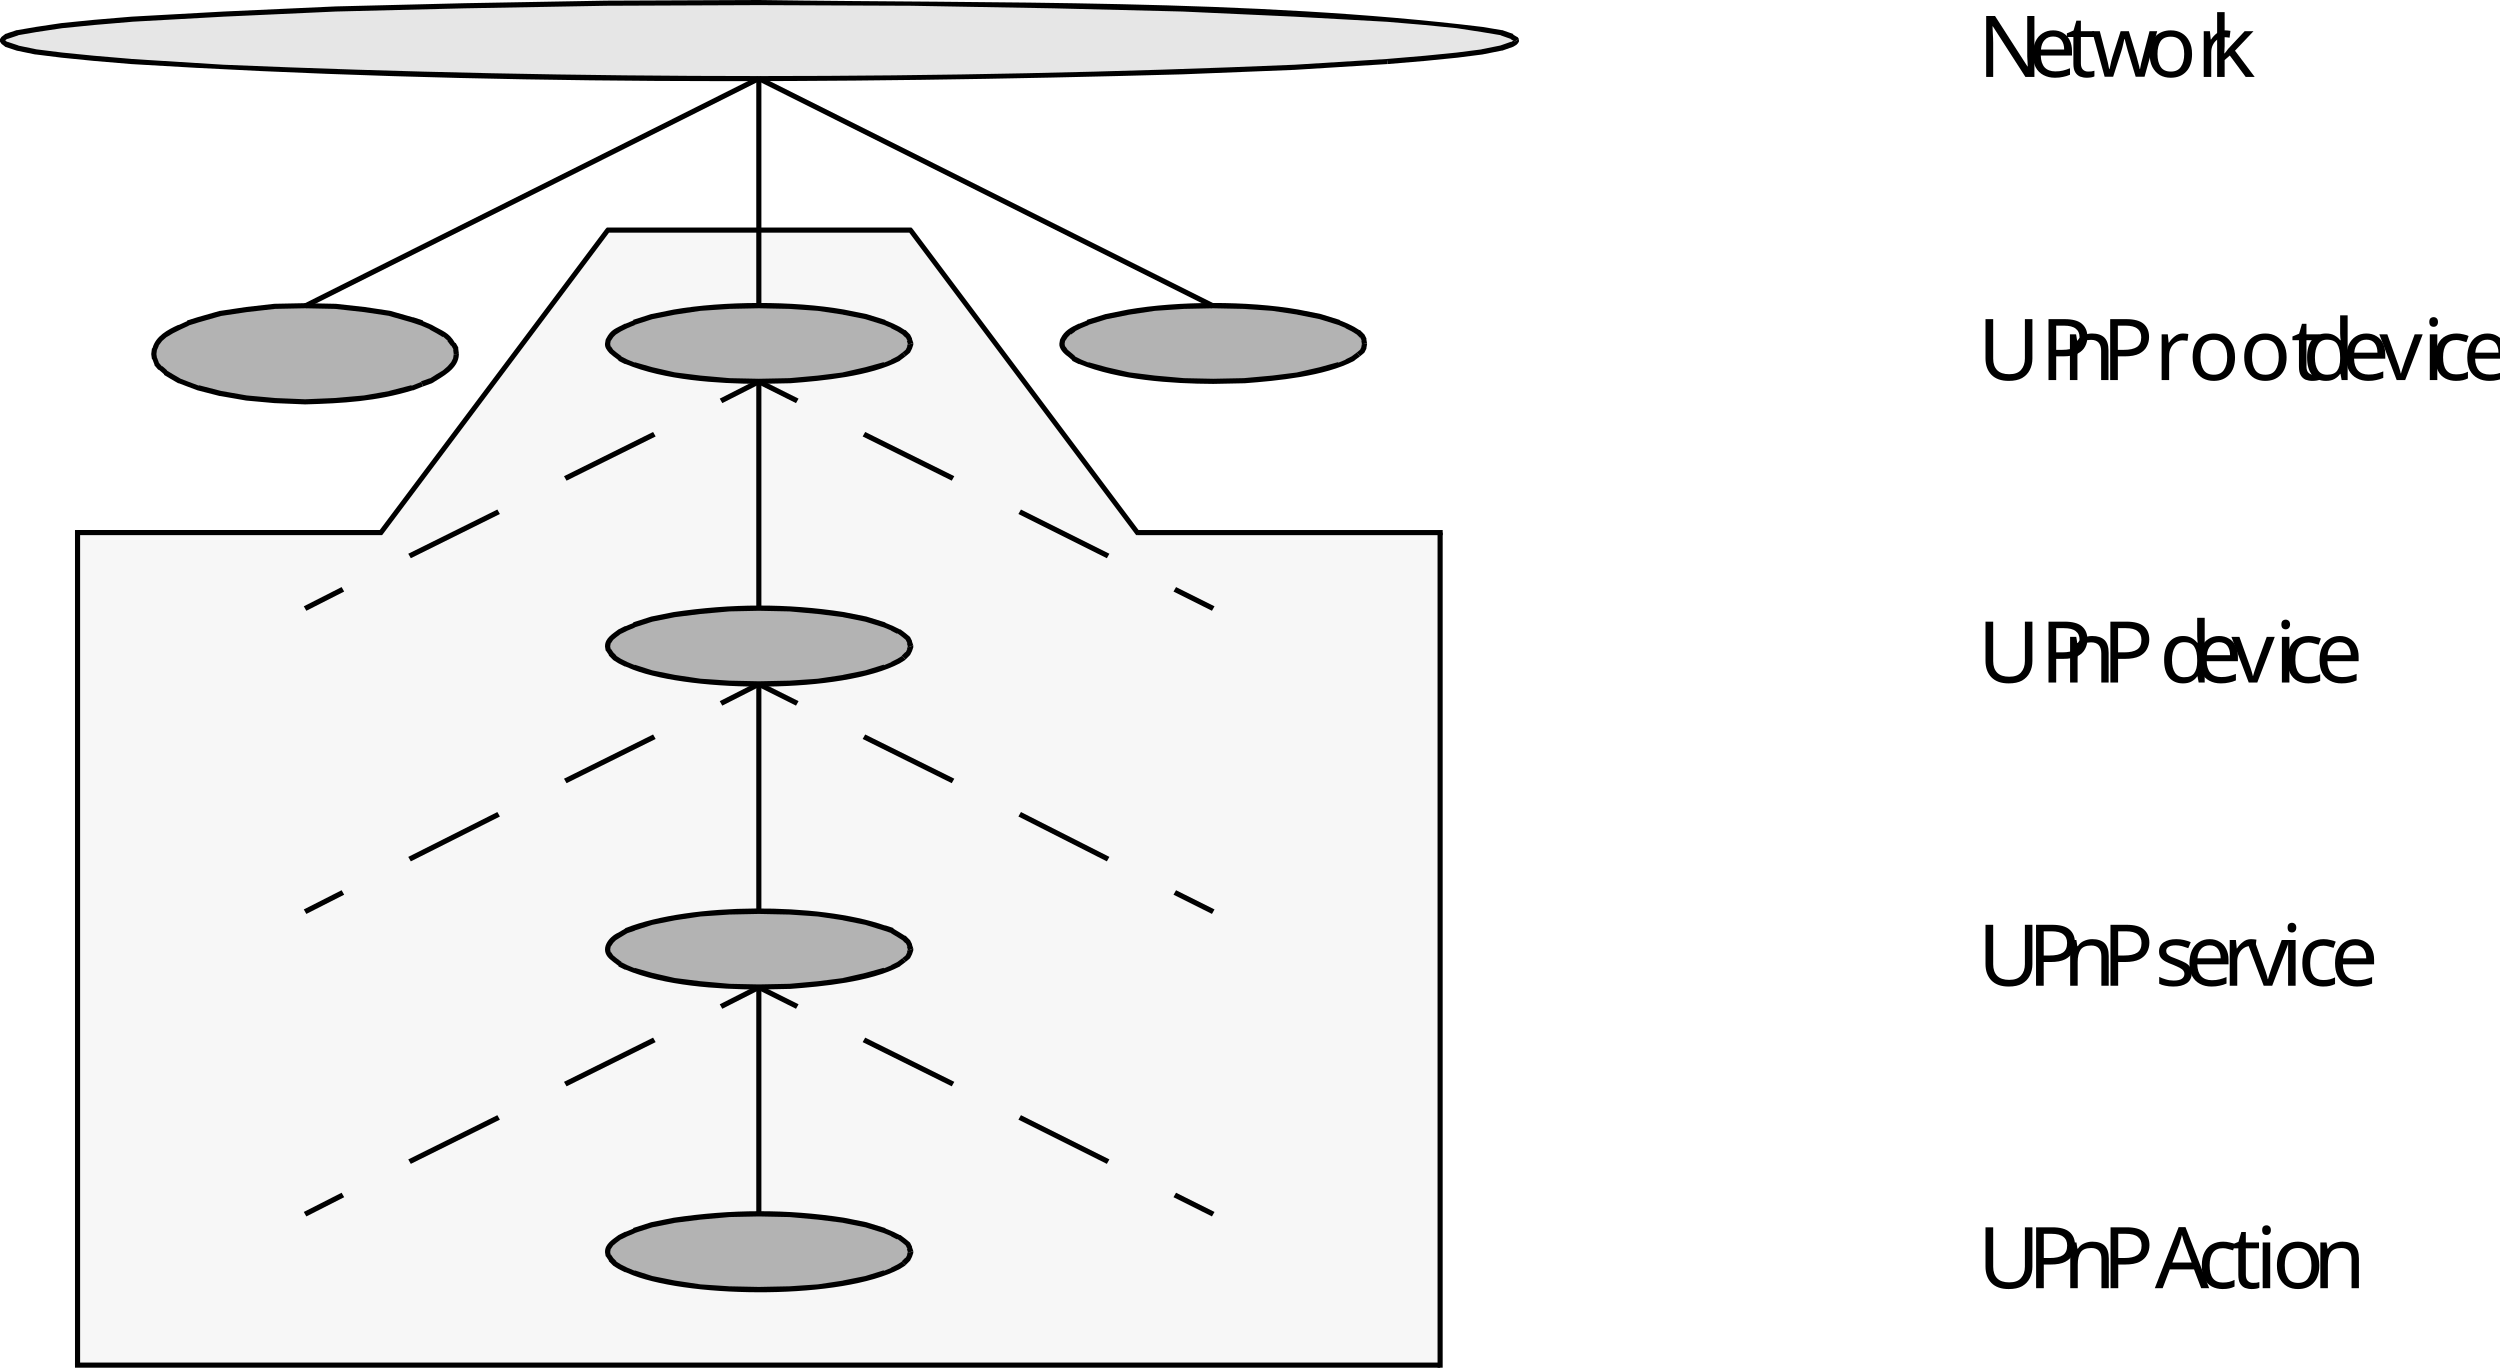
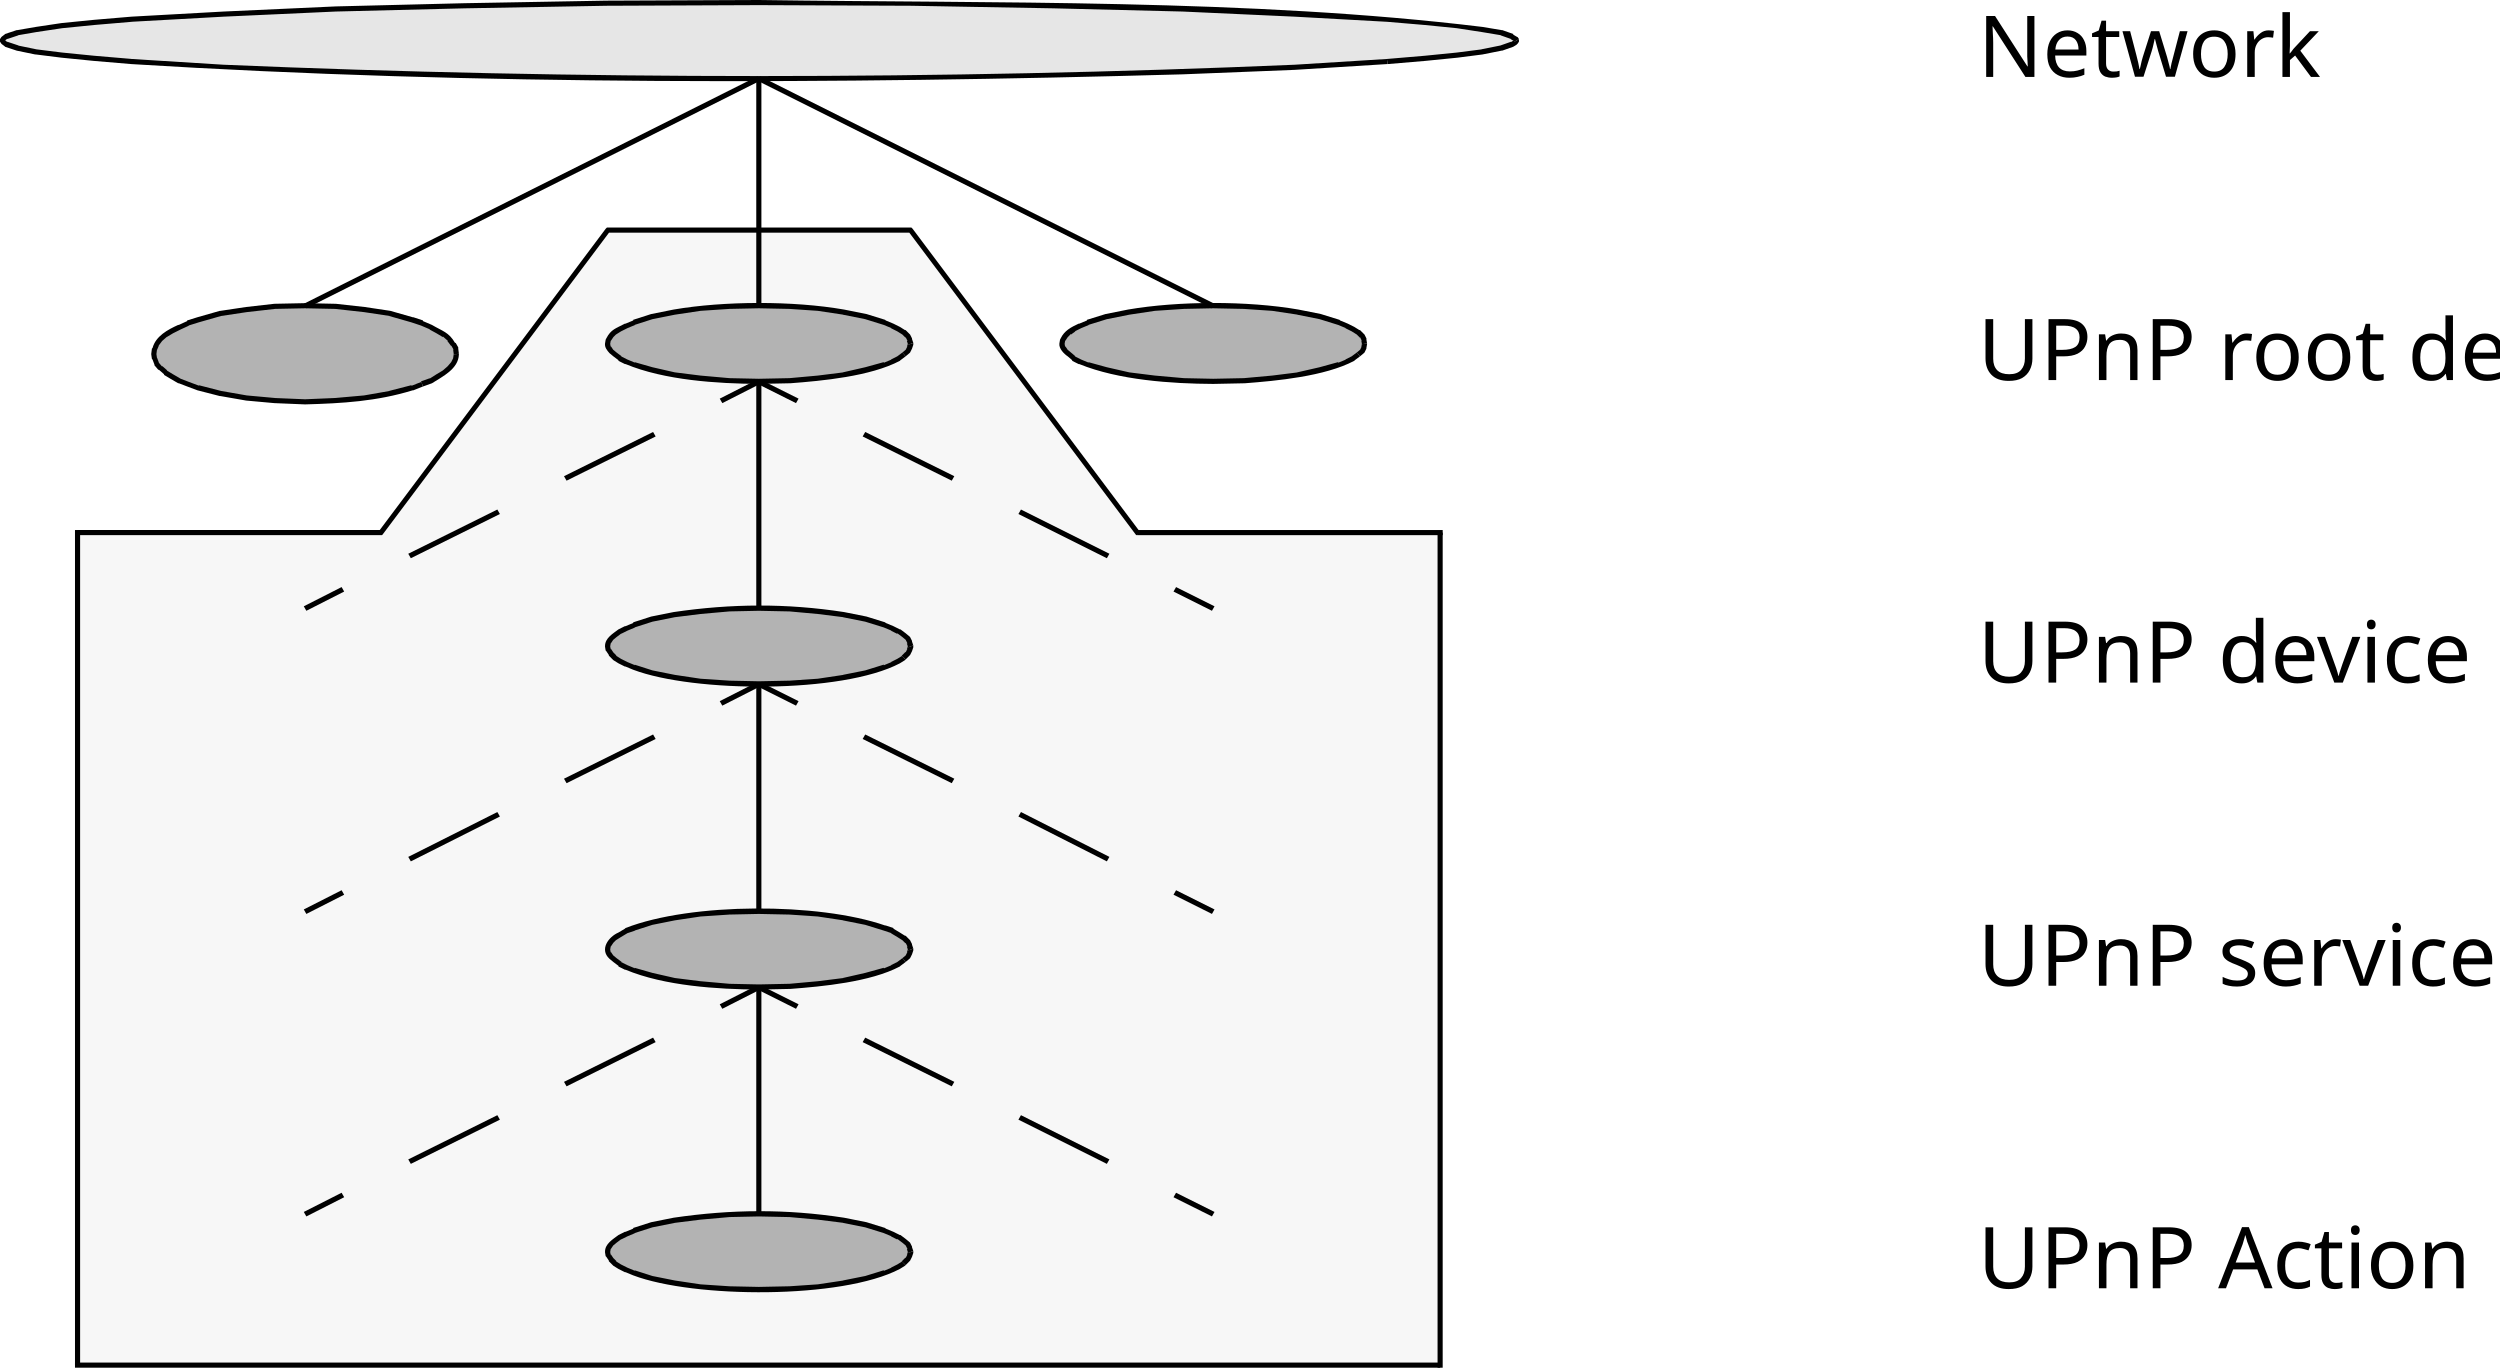
- <svg xmlns="http://www.w3.org/2000/svg" version="1.1" id="Layer_1" x="0px" y="0px" width="234.044px" height="128.04px" viewBox="0 0 234.044 128.04" style="enable-background:new 0 0 234.044 128.04;" xml:space="preserve">
-   <polyline style="fill-rule:evenodd;clip-rule:evenodd;fill:#F7F7F7;" points="7.26,49.86 35.64,49.86 56.88,21.54 85.26,21.54    106.5,49.86 134.82,49.86 134.82,127.8 7.26,127.8  " />
-   <polyline points="7.26,49.62 35.64,49.62 35.82,50.04 35.46,49.74 56.7,21.42 56.82,21.3 85.32,21.3 85.44,21.42 106.68,49.74    106.5,50.1 106.379,50.1 106.32,50.04 85.08,21.72 85.44,21.42 85.26,21.78 56.88,21.78 56.88,21.3 57.06,21.72 35.82,50.04    35.76,50.1 7.26,50.1  " />
+ <svg xmlns="http://www.w3.org/2000/svg" version="1.1" id="Layer_1" x="0px" y="0px" width="234.043px" height="128.04px" viewBox="0 0 234.043 128.04" enable-background="new 0 0 234.043 128.04" xml:space="preserve">
+   <polyline fill="#F7F7F7" points="7.26,49.86 35.64,49.86 56.88,21.54 85.26,21.54 106.5,49.86 134.82,49.86 134.82,127.799   7.26,127.799 " />
+   <polyline points="7.26,49.62 35.64,49.62 35.82,50.04 35.46,49.74 56.7,21.42 56.82,21.3 85.32,21.3 85.44,21.42 106.68,49.74   106.5,50.1 106.379,50.1 106.32,50.04 85.08,21.72 85.44,21.42 85.26,21.78 56.88,21.78 56.88,21.3 57.06,21.72 35.82,50.04   35.76,50.1 7.26,50.1 " />
  <rect x="106.5" y="49.62" width="28.561" height="0.48" />
-   <rect x="134.58" y="49.86" width="0.48" height="78.18" />
-   <rect x="7.02" y="127.56" width="127.8" height="0.48" />
-   <rect x="7.02" y="49.62" width="0.48" height="78.18" />
-   <polyline style="fill-rule:evenodd;clip-rule:evenodd;fill:#E6E6E6;" points="141.959,3.78 141.84,3.6 141.54,3.42 140.52,3.06    138.72,2.76 136.379,2.4 133.379,2.1 129.84,1.8 121.2,1.32 110.7,0.84 98.64,0.54 85.32,0.3 71.04,0.24 56.76,0.3 43.5,0.54    31.44,0.84 20.94,1.32 12.3,1.8 8.76,2.1 5.76,2.4 3.36,2.76 1.62,3.06 0.54,3.42 0.3,3.6 0.18,3.78 0.3,3.96 0.54,4.14    1.62,4.5 3.36,4.86 5.76,5.16 8.76,5.46 12.3,5.76 20.94,6.3 31.44,6.72 43.5,7.08 56.76,7.26 71.04,7.32 85.32,7.26 98.64,7.08    110.7,6.72 121.2,6.3 129.84,5.76 133.379,5.46 136.379,5.16 138.72,4.86 140.52,4.5 141.54,4.14 141.84,3.96 141.959,3.78     " />
-   <path d="M141.78,3.9l-0.12-0.18l0.061,0.12l-0.301-0.18h0.061l-1.021-0.36h0.061l-1.8-0.3l-2.341-0.36l-3-0.3l-3.539-0.3   L121.2,1.56l-10.5-0.48l-12.06-0.3L85.32,0.54L71.04,0.48L56.76,0.54L43.5,0.78l-12.06,0.3l-10.5,0.48L12.3,2.04h0.06l-3.54,0.3   l-3,0.3L3.42,3L1.68,3.3h0.06L0.66,3.66L0.72,3.6L0.48,3.78l0.06-0.06L0.42,3.9V3.66l0.12,0.18L0.48,3.78l0.24,0.18L0.66,3.9   l1.08,0.36H1.68l1.74,0.36l2.4,0.3l3,0.3l3.54,0.3H12.3l8.64,0.54c33.177,1.415,67.083,1.414,100.26,0l8.641-0.54L129.9,6h-0.06   L121.2,6.54l-10.5,0.42C78.224,7.865,44.73,8.018,12.3,6L8.76,5.7l-3-0.3l-2.4-0.3H3.3L1.56,4.74L0.48,4.38L0.42,4.32L0.18,4.14   L0.12,4.08L0,3.9V3.66l0.12-0.18l0.06-0.06l0.24-0.18l0.06-0.06l1.08-0.36h0.06l1.74-0.3l2.4-0.36l3-0.3l3.54-0.3l8.64-0.48   l10.5-0.48L43.5,0.3l13.26-0.24L71.04,0c21.763,0.325,46.092-0.121,67.74,2.52l1.8,0.3h0.061l1.02,0.36v0.06l0.3,0.18l0.12,0.06   l0.12,0.18" />
-   <polyline points="129.84,5.52 133.379,5.22 136.379,4.92 138.72,4.62 138.66,4.62 140.459,4.26 141.48,3.9 141.419,3.96    141.72,3.78 141.66,3.84 141.78,3.66 141.78,3.9 142.2,3.66 142.2,3.9 142.08,4.08 141.959,4.2 141.66,4.38 140.64,4.74    140.58,4.74 138.78,5.1 136.44,5.4 133.44,5.7 129.9,6  " />
-   <text transform="matrix(1 0 0 1 185.1597 7.2002)">
-     <tspan x="0" y="0" style="font-family:'ProductusBook'; font-size:7.98;">N</tspan>
-     <tspan x="4.724" y="0" style="font-family:'ProductusBook'; font-size:7.98;">e</tspan>
-     <tspan x="8.211" y="0" style="font-family:'ProductusBook'; font-size:7.98;">t</tspan>
-     <tspan x="10.605" y="0" style="font-family:'ProductusBook'; font-size:7.98;">w</tspan>
-     <tspan x="15.648" y="0" style="font-family:'ProductusBook'; font-size:7.98;">or</tspan>
-     <tspan x="21.729" y="0" style="font-family:'ProductusBook'; font-size:7.98;">k</tspan>
-   </text>
-   <path style="fill-rule:evenodd;clip-rule:evenodd;fill:#B3B3B3;" d="M85.26,32.16l-0.12-0.36l-0.18-0.36   c-3.293-3.746-25.412-3.91-28.02,0.36l-0.06,0.36l0.06,0.36c2.873,4.281,24.549,4.061,28.02,0.36l0.18-0.36L85.26,32.16" />
-   <path d="M85.02,32.28l-0.12-0.36h0.06l-0.18-0.36v0.06l-0.36-0.36l0.06,0.06L84,31.02l-0.6-0.3h0.06l-0.72-0.3L81,29.88   l-2.1-0.42h0.06l-2.4-0.36l-2.64-0.18l-2.88-0.06l-2.82,0.06h0.06l-2.7,0.18l-2.4,0.36l-2.1,0.42l-1.68,0.54h0.06l-0.72,0.3   l-0.6,0.3l-0.48,0.3l0.06-0.06l-0.36,0.36l0.06-0.06l-0.24,0.36v-0.06l-0.06,0.36v-0.06l0.06,0.36V32.4l0.24,0.36l-0.06-0.06   l0.36,0.3l0.48,0.36h-0.06l0.6,0.3l0.72,0.3L59.4,33.9l1.68,0.48l2.1,0.48l2.4,0.3l2.7,0.24h-0.06l2.82,0.06l2.88-0.06l2.64-0.24   l2.4-0.3H78.9l2.1-0.48l1.74-0.48v0.06l0.72-0.3H83.4l0.6-0.3L84.48,33l0.3,0.36l-0.48,0.36l-0.06,0.06   c-2.759,1.454-7.248,1.871-10.26,2.1h-0.06l-2.88,0.06c-3.874-0.026-8.828-0.336-12.48-1.86H58.5l-0.6-0.3v-0.06l-0.48-0.36   l-0.36-0.3c-0.224-0.251-0.461-0.54-0.42-0.9l0.06-0.36l0.06-0.12c0.441-0.855,0.885-0.926,1.74-1.38h0.06l0.72-0.3v-0.06   l1.68-0.54l2.1-0.42c4.71-0.809,11.179-0.835,15.96,0l2.1,0.42l1.74,0.54L82.92,30l0.72,0.3l0.6,0.3l0.48,0.3h0.06l0.42,0.42   l0.18,0.36v0.06l0.12,0.36" />
-   <polyline points="84.48,33 84.84,32.7 84.78,32.76 84.96,32.4 84.9,32.46 85.02,32.1 85.02,32.28 85.5,32.1 85.5,32.28    85.38,32.64 85.2,33 85.14,33.06 84.78,33.36  " />
-   <path style="fill-rule:evenodd;clip-rule:evenodd;fill:#B3B3B3;" d="M85.26,60.48l-0.12-0.36l-0.18-0.36   c-3.327-3.724-25.368-3.894-28.02,0.36l-0.06,0.36l0.06,0.36c2.608,4.27,24.727,4.106,28.02,0.36l0.18-0.36L85.26,60.48" />
-   <path d="M85.02,60.6l-0.12-0.36h0.06l-0.18-0.36l0.06,0.06l-0.36-0.3L84,59.28v0.06l-0.6-0.3h0.06l-0.72-0.3L81,58.2l-2.1-0.42   h0.06l-2.4-0.3l-2.64-0.24l-2.88-0.06l-2.82,0.06h0.06l-2.7,0.24l-2.4,0.3l-2.1,0.42l-1.68,0.54h0.06l-0.72,0.3l-0.6,0.3   l0.06-0.06l-0.48,0.36l-0.36,0.3l0.06-0.06l-0.24,0.36v-0.06l-0.06,0.36v-0.06l0.06,0.36v-0.12l0.24,0.36l-0.06-0.06l0.36,0.36   h-0.06l0.48,0.3l0.6,0.3l0.72,0.3l-0.06-0.06l1.68,0.54l2.1,0.42l2.4,0.36l2.7,0.18h-0.06l2.82,0.06l2.88-0.06l2.64-0.18   l2.4-0.36H78.9l2.1-0.42l1.74-0.54v0.06l0.72-0.3H83.4l0.6-0.3l0.48-0.3h-0.06l0.36,0.36l-0.06,0.06l-0.48,0.3   c-5.43,2.851-19.268,2.751-24.96,0.6l-0.72-0.3H58.5l-0.6-0.3l-0.48-0.3L57,61.38v-0.06l-0.24-0.36L56.7,60.9l-0.06-0.36v-0.06   c0.004-0.754,0.743-1.161,1.26-1.56l0.6-0.3h0.06l0.72-0.3v-0.06l1.68-0.54l2.1-0.42c5.433-0.796,10.547-0.832,15.96,0l2.1,0.42   l1.74,0.54l0.06,0.06l0.72,0.3l0.6,0.3h0.06l0.48,0.36l0.36,0.3l0.06,0.06L85.38,60v0.06l0.12,0.36" />
-   <polyline points="84.42,61.38 84.78,61.02 84.78,61.08 84.96,60.72 84.9,60.78 85.02,60.42 85.02,60.6 85.5,60.42 85.5,60.6    85.38,60.96 85.2,61.32 84.78,61.74  " />
-   <path style="fill-rule:evenodd;clip-rule:evenodd;fill:#B3B3B3;" d="M85.26,88.86l-0.12-0.36l-0.18-0.36   c-3.133-3.739-25.553-3.907-28.02,0.36l-0.06,0.36l0.06,0.36c2.873,4.281,24.549,4.061,28.02,0.36l0.18-0.36L85.26,88.86" />
-   <path d="M85.02,88.98l-0.12-0.36h0.06l-0.18-0.36v0.06l-0.36-0.36l0.06,0.06L84,87.72l-0.6-0.36h0.06l-0.72-0.24L81,86.58   l-2.1-0.42h0.06l-2.4-0.36l-2.64-0.18l-2.88-0.06l-2.82,0.06h0.06l-2.7,0.18l-2.4,0.36l-2.1,0.42l-1.68,0.54h0.06l-0.72,0.24   l-0.6,0.36l-0.48,0.3l0.06-0.06l-0.36,0.36l0.06-0.06l-0.24,0.36v-0.06l-0.06,0.36v-0.06l0.06,0.36V89.1l0.24,0.36l-0.06-0.06   l0.36,0.3l0.48,0.36h-0.06l0.6,0.3l0.72,0.3L59.4,90.6l1.68,0.48l2.1,0.48l2.4,0.3l2.7,0.24h-0.06l2.82,0.06l2.88-0.06l2.64-0.24   l2.4-0.3H78.9l2.1-0.48l1.74-0.48v0.06l0.72-0.3H83.4l0.6-0.3l0.48-0.36l0.3,0.36l-0.48,0.36l-0.06,0.06   c-2.759,1.454-7.248,1.872-10.26,2.1h-0.06l-2.88,0.06c-3.874-0.026-8.828-0.336-12.48-1.86H58.5l-0.6-0.3v-0.06l-0.48-0.36   l-0.36-0.3c-0.966-0.887-0.088-2.06,0.84-2.46l0.6-0.36l0.06-0.06c6.143-2.403,18.103-2.395,24.3-0.24h0.06l0.72,0.24v0.06   l0.6,0.36l0.48,0.3h0.06l0.42,0.42l0.18,0.36v0.06l0.12,0.36" />
-   <polyline points="84.48,89.7 84.84,89.4 84.78,89.46 84.96,89.1 84.9,89.16 85.02,88.8 85.02,88.98 85.5,88.8 85.5,88.98    85.38,89.34 85.2,89.7 85.14,89.76 84.78,90.06  " />
-   <text transform="matrix(1 0 0 1 185.1597 35.5801)">
-     <tspan x="0" y="0" style="font-family:'ProductusBook'; font-size:7.98;">UP</tspan>
-     <tspan x="7.948" y="0" style="font-family:'ProductusBook'; font-size:7.98;">n</tspan>
-     <tspan x="11.61" y="0" style="font-family:'ProductusBook'; font-size:7.98;">P</tspan>
-     <tspan x="14.914" y="0" style="font-family:'ProductusBook'; font-size:7.98;"> </tspan>
-     <tspan x="16.534" y="0" style="font-family:'ProductusBook'; font-size:7.98;">root</tspan>
-     <tspan x="28.775" y="0" style="font-family:'ProductusBook'; font-size:7.98;"> </tspan>
-     <tspan x="30.388" y="0" style="font-family:'ProductusBook'; font-size:7.98;">d</tspan>
-     <tspan x="34.05" y="0" style="font-family:'ProductusBook'; font-size:7.98;">e</tspan>
-     <tspan x="37.585" y="0" style="font-family:'ProductusBook'; font-size:7.98;">vi</tspan>
-     <tspan x="42.381" y="0" style="font-family:'ProductusBook'; font-size:7.98;">c</tspan>
-     <tspan x="45.382" y="0" style="font-family:'ProductusBook'; font-size:7.98;">e</tspan>
-   </text>
-   <text transform="matrix(1 0 0 1 185.1597 63.9004)">
-     <tspan x="0" y="0" style="font-family:'ProductusBook'; font-size:7.98;">UP</tspan>
-     <tspan x="7.964" y="0" style="font-family:'ProductusBook'; font-size:7.98;">n</tspan>
-     <tspan x="11.627" y="0" style="font-family:'ProductusBook'; font-size:7.98;">P</tspan>
-     <tspan x="14.931" y="0" style="font-family:'ProductusBook'; font-size:7.98;"> d</tspan>
-     <tspan x="20.253" y="0" style="font-family:'ProductusBook'; font-size:7.98;">e</tspan>
-     <tspan x="23.74" y="0" style="font-family:'ProductusBook'; font-size:7.98;">vi</tspan>
-     <tspan x="28.552" y="0" style="font-family:'ProductusBook'; font-size:7.98;">c</tspan>
-     <tspan x="31.553" y="0" style="font-family:'ProductusBook'; font-size:7.98;">e</tspan>
-   </text>
-   <text transform="matrix(1 0 0 1 185.1597 92.2803)">
-     <tspan x="0" y="0" style="font-family:'ProductusBook'; font-size:7.98;">U</tspan>
-     <tspan x="4.668" y="0" style="font-family:'ProductusBook'; font-size:7.98;">P</tspan>
-     <tspan x="7.972" y="0" style="font-family:'ProductusBook'; font-size:7.98;">n</tspan>
-     <tspan x="11.635" y="0" style="font-family:'ProductusBook'; font-size:7.98;">P</tspan>
-     <tspan x="14.938" y="0" style="font-family:'ProductusBook'; font-size:7.98;"> </tspan>
-     <tspan x="16.558" y="0" style="font-family:'ProductusBook'; font-size:7.98;">s</tspan>
-     <tspan x="19.375" y="0" style="font-family:'ProductusBook'; font-size:7.98;">e</tspan>
-     <tspan x="22.91" y="0" style="font-family:'ProductusBook'; font-size:7.98;">r</tspan>
-     <tspan x="25.137" y="0" style="font-family:'ProductusBook'; font-size:7.98;">v</tspan>
-     <tspan x="28.376" y="0" style="font-family:'ProductusBook'; font-size:7.98;">i</tspan>
-     <tspan x="29.94" y="0" style="font-family:'ProductusBook'; font-size:7.98;">c</tspan>
-     <tspan x="33.005" y="0" style="font-family:'ProductusBook'; font-size:7.98;">e</tspan>
-   </text>
-   <text transform="matrix(1 0 0 1 185.1597 120.6006)">
-     <tspan x="0" y="0" style="font-family:'ProductusBook'; font-size:7.98;">U</tspan>
-     <tspan x="4.676" y="0" style="font-family:'ProductusBook'; font-size:7.98;">P</tspan>
-     <tspan x="7.979" y="0" style="font-family:'ProductusBook'; font-size:7.98;">n</tspan>
-     <tspan x="11.643" y="0" style="font-family:'ProductusBook'; font-size:7.98;">P</tspan>
-     <tspan x="14.946" y="0" style="font-family:'ProductusBook'; font-size:7.98;"> </tspan>
-     <tspan x="16.566" y="0" style="font-family:'ProductusBook'; font-size:7.98;">A</tspan>
-     <tspan x="20.532" y="0" style="font-family:'ProductusBook'; font-size:7.98;">c</tspan>
-     <tspan x="23.652" y="0" style="font-family:'ProductusBook'; font-size:7.98;">t</tspan>
-     <tspan x="25.998" y="0" style="font-family:'ProductusBook'; font-size:7.98;">i</tspan>
-     <tspan x="27.562" y="0" style="font-family:'ProductusBook'; font-size:7.98;">o</tspan>
-     <tspan x="31.393" y="0" style="font-family:'ProductusBook'; font-size:7.98;">n</tspan>
-   </text>
-   <path style="fill-rule:evenodd;clip-rule:evenodd;fill:#B3B3B3;" d="M85.26,117.18l-0.12-0.36l-0.18-0.36   c-3.327-3.724-25.368-3.894-28.02,0.36l-0.06,0.36l0.06,0.36c2.608,4.27,24.727,4.106,28.02,0.36l0.18-0.36L85.26,117.18" />
-   <path d="M85.02,117.3l-0.12-0.36h0.06l-0.18-0.36l0.06,0.06l-0.36-0.3L84,115.98v0.06l-0.6-0.3h0.06l-0.72-0.3L81,114.9   l-2.1-0.42h0.06l-2.4-0.3l-2.64-0.24l-2.88-0.06l-2.82,0.06h0.06l-2.7,0.24l-2.4,0.3l-2.1,0.42l-1.68,0.54h0.06l-0.72,0.3   l-0.6,0.3l0.06-0.06l-0.48,0.36l-0.36,0.3l0.06-0.06l-0.24,0.36v-0.06l-0.06,0.36v-0.06l0.06,0.36v-0.12l0.24,0.36l-0.06-0.06   l0.36,0.36h-0.06l0.48,0.3l0.6,0.3l0.72,0.3l-0.06-0.06l1.68,0.54l2.1,0.42l2.4,0.36l2.7,0.18h-0.06l2.82,0.06l2.88-0.06   l2.64-0.18l2.4-0.36H78.9l2.1-0.42l1.74-0.54v0.06l0.72-0.3H83.4l0.6-0.3l0.48-0.3h-0.06l0.36,0.36l-0.06,0.06l-0.48,0.3   c-5.43,2.851-19.268,2.751-24.96,0.6l-0.72-0.3H58.5l-0.6-0.3l-0.48-0.3L57,118.08v-0.06l-0.24-0.36l-0.06-0.06l-0.06-0.36v-0.06   c0.004-0.754,0.743-1.161,1.26-1.56l0.6-0.3h0.06l0.72-0.3v-0.06l1.68-0.54l2.1-0.42c5.433-0.796,10.547-0.832,15.96,0l2.1,0.42   l1.74,0.54l0.06,0.06l0.72,0.3l0.6,0.3h0.06l0.48,0.36l0.36,0.3l0.06,0.06l0.18,0.36v0.06l0.12,0.36" />
-   <polyline points="84.42,118.08 84.78,117.72 84.78,117.78 84.96,117.42 84.9,117.48 85.02,117.12 85.02,117.3 85.5,117.12    85.5,117.3 85.38,117.66 85.2,118.02 84.78,118.44  " />
+   <rect x="134.581" y="49.86" width="0.479" height="78.18" />
+   <rect x="7.02" y="127.56" width="127.8" height="0.479" />
+   <rect x="7.02" y="49.62" width="0.48" height="78.179" />
+   <polyline fill="#E6E6E6" points="141.959,3.78 141.84,3.6 141.54,3.42 140.52,3.06 138.72,2.76 136.379,2.4 133.379,2.1 129.84,1.8   121.2,1.32 110.7,0.84 98.64,0.54 85.32,0.3 71.04,0.24 56.76,0.3 43.5,0.54 31.44,0.84 20.94,1.32 12.3,1.8 8.76,2.1 5.76,2.4   3.36,2.76 1.62,3.06 0.54,3.42 0.3,3.6 0.18,3.78 0.3,3.96 0.54,4.14 1.62,4.5 3.36,4.86 5.76,5.16 8.76,5.46 12.3,5.76 20.94,6.3   31.44,6.72 43.5,7.08 56.76,7.26 71.04,7.32 85.32,7.26 98.64,7.08 110.7,6.72 121.2,6.3 129.84,5.76 133.379,5.46 136.379,5.16   138.72,4.86 140.52,4.5 141.54,4.14 141.84,3.96 141.959,3.78 " />
+   <path d="M141.78,3.9l-0.119-0.18l0.061,0.12l-0.301-0.18h0.061l-1.021-0.36h0.062l-1.8-0.3l-2.342-0.36l-3-0.3l-3.539-0.3  L121.2,1.56l-10.5-0.48l-12.06-0.3L85.32,0.54L71.04,0.48L56.76,0.54L43.5,0.78l-12.06,0.3l-10.5,0.48L12.3,2.04h0.06l-3.54,0.3  l-3,0.3L3.42,3L1.68,3.3h0.06L0.66,3.66L0.72,3.6L0.48,3.78L0.54,3.72L0.42,3.9V3.66l0.12,0.18L0.48,3.78l0.24,0.18L0.66,3.9  l1.08,0.36H1.68l1.74,0.36l2.4,0.3l3,0.3l3.54,0.3H12.3l8.64,0.54c33.177,1.415,67.083,1.414,100.26,0l8.641-0.54L129.9,6h-0.06  L121.2,6.54l-10.5,0.42C78.224,7.865,44.73,8.018,12.3,6L8.76,5.7l-3-0.3l-2.4-0.3H3.3L1.56,4.74L0.48,4.38L0.42,4.32L0.18,4.14  L0.12,4.08L0,3.9V3.66l0.12-0.18l0.06-0.06l0.24-0.18l0.06-0.06l1.08-0.36h0.06l1.74-0.3l2.4-0.36l3-0.3l3.54-0.3l8.64-0.48  l10.5-0.48L43.5,0.3l13.26-0.24L71.04,0c21.763,0.325,46.092-0.121,67.74,2.52l1.801,0.3h0.061l1.02,0.36v0.06l0.301,0.18  l0.119,0.06l0.121,0.18" />
+   <polyline points="129.84,5.52 133.379,5.22 136.379,4.92 138.72,4.62 138.661,4.62 140.459,4.26 141.48,3.9 141.418,3.96   141.72,3.78 141.661,3.84 141.78,3.66 141.78,3.9 142.2,3.66 142.2,3.9 142.081,4.08 141.959,4.2 141.661,4.38 140.64,4.74   140.581,4.74 138.78,5.1 136.44,5.4 133.44,5.7 129.9,6 " />
+   <text transform="matrix(1 0 0 1 185.1597 7.2007)" font-family="'ProductusBook'" font-size="7.98">Network</text>
+   <path fill="#B3B3B3" d="M85.26,32.16l-0.12-0.36l-0.18-0.36c-3.293-3.746-25.412-3.91-28.02,0.36l-0.06,0.36l0.06,0.36  c2.873,4.281,24.549,4.061,28.02,0.36l0.18-0.36L85.26,32.16" />
+   <path d="M85.02,32.28l-0.12-0.36h0.06l-0.18-0.36v0.06l-0.36-0.36l0.06,0.06L84,31.02l-0.6-0.3h0.06l-0.72-0.3L81,29.88l-2.1-0.42  h0.06l-2.4-0.36l-2.64-0.18l-2.88-0.06l-2.82,0.06h0.06l-2.7,0.18l-2.4,0.36l-2.1,0.42l-1.68,0.54h0.06l-0.72,0.3l-0.6,0.3  l-0.48,0.3l0.06-0.06l-0.36,0.36l0.06-0.06l-0.24,0.36v-0.06l-0.06,0.36v-0.06l0.06,0.36V32.4l0.24,0.36l-0.06-0.06l0.36,0.3  l0.48,0.36h-0.06l0.6,0.3l0.72,0.3L59.4,33.9l1.68,0.48l2.1,0.48l2.4,0.3l2.7,0.24h-0.06l2.82,0.06l2.88-0.06l2.64-0.24l2.4-0.3  H78.9l2.1-0.48l1.74-0.48v0.06l0.72-0.3H83.4l0.6-0.3L84.48,33l0.3,0.36l-0.48,0.36l-0.06,0.061c-2.759,1.454-7.248,1.871-10.26,2.1  h-0.06l-2.88,0.06c-3.874-0.026-8.828-0.336-12.48-1.86H58.5l-0.6-0.3V33.72l-0.48-0.36l-0.36-0.3c-0.224-0.251-0.461-0.54-0.42-0.9  l0.06-0.36l0.06-0.12c0.441-0.855,0.885-0.926,1.74-1.38h0.06l0.72-0.3v-0.06l1.68-0.54l2.1-0.42c4.71-0.809,11.179-0.835,15.96,0  l2.1,0.42l1.74,0.54L82.92,30l0.72,0.3l0.6,0.3l0.48,0.3h0.06l0.42,0.42l0.18,0.36v0.06l0.12,0.36" />
+   <polyline points="84.48,33 84.84,32.7 84.78,32.76 84.96,32.4 84.9,32.46 85.02,32.1 85.02,32.28 85.5,32.1 85.5,32.28 85.38,32.64   85.2,33 85.14,33.06 84.78,33.36 " />
+   <path fill="#B3B3B3" d="M85.26,60.48l-0.12-0.36l-0.18-0.36c-3.327-3.724-25.368-3.894-28.02,0.36l-0.06,0.36l0.06,0.36  c2.608,4.27,24.727,4.106,28.02,0.36l0.18-0.36L85.26,60.48" />
+   <path d="M85.02,60.6l-0.12-0.36h0.06l-0.18-0.36l0.06,0.06l-0.36-0.3L84,59.28v0.06l-0.6-0.3h0.06l-0.72-0.3L81,58.2l-2.1-0.42h0.06  l-2.4-0.3l-2.64-0.24l-2.88-0.06l-2.82,0.06h0.06l-2.7,0.24l-2.4,0.3l-2.1,0.42l-1.68,0.54h0.06l-0.72,0.3l-0.6,0.3l0.06-0.06  l-0.48,0.36l-0.36,0.3l0.06-0.06l-0.24,0.36v-0.06l-0.06,0.36v-0.06l0.06,0.36v-0.12l0.24,0.36l-0.06-0.06l0.36,0.36h-0.06l0.48,0.3  l0.6,0.3l0.72,0.3l-0.06-0.06l1.68,0.54l2.1,0.42l2.4,0.36l2.7,0.18h-0.06l2.82,0.06l2.88-0.06l2.64-0.18l2.4-0.36H78.9l2.1-0.42  l1.74-0.54v0.06l0.72-0.3H83.4l0.6-0.3l0.48-0.3h-0.06l0.36,0.36l-0.06,0.06l-0.48,0.3c-5.43,2.852-19.268,2.751-24.96,0.6  l-0.72-0.3H58.5l-0.6-0.3l-0.48-0.3L57,61.38v-0.06l-0.24-0.36L56.7,60.9l-0.06-0.36v-0.06c0.004-0.754,0.743-1.161,1.26-1.56  l0.6-0.3h0.06l0.72-0.3v-0.06l1.68-0.54l2.1-0.42c5.433-0.796,10.547-0.832,15.96,0l2.1,0.42l1.74,0.54l0.06,0.06l0.72,0.3l0.6,0.3  h0.06l0.48,0.36l0.36,0.3l0.06,0.06L85.38,60v0.06l0.12,0.36" />
+   <polyline points="84.42,61.38 84.78,61.02 84.78,61.08 84.96,60.72 84.9,60.78 85.02,60.42 85.02,60.6 85.5,60.42 85.5,60.6   85.38,60.96 85.2,61.32 84.78,61.74 " />
+   <path fill="#B3B3B3" d="M85.26,88.86L85.14,88.5l-0.18-0.36c-3.133-3.739-25.553-3.907-28.02,0.36l-0.06,0.359l0.06,0.359  c2.873,4.281,24.549,4.062,28.02,0.361l0.18-0.361L85.26,88.86" />
+   <path d="M85.02,88.98l-0.12-0.36h0.06l-0.18-0.359v0.06l-0.36-0.36l0.06,0.061L84,87.719l-0.6-0.359h0.06l-0.72-0.24L81,86.581  l-2.1-0.42h0.06l-2.4-0.361l-2.64-0.18l-2.88-0.06l-2.82,0.06h0.06l-2.7,0.18l-2.4,0.361l-2.1,0.42L59.4,87.12h0.06l-0.72,0.24  l-0.6,0.359l-0.48,0.301l0.06-0.061l-0.36,0.36l0.06-0.06l-0.24,0.359v-0.06l-0.06,0.36V88.86l0.06,0.36V89.1l0.24,0.359l-0.06-0.06  l0.36,0.3l0.48,0.36h-0.06l0.6,0.3l0.72,0.301L59.4,90.6l1.68,0.48l2.1,0.479l2.4,0.3l2.7,0.24h-0.06l2.82,0.061l2.88-0.061  l2.64-0.24l2.4-0.3H78.9l2.1-0.479l1.74-0.48v0.061l0.72-0.301H83.4l0.6-0.3l0.48-0.36l0.3,0.36l-0.48,0.36l-0.06,0.06  c-2.759,1.454-7.248,1.872-10.26,2.101h-0.06l-2.88,0.06c-3.874-0.026-8.828-0.337-12.48-1.86H58.5l-0.6-0.3v-0.06l-0.48-0.36  l-0.36-0.3c-0.966-0.887-0.088-2.061,0.84-2.461l0.6-0.359l0.06-0.061c6.143-2.402,18.103-2.395,24.3-0.239h0.06l0.72,0.239v0.061  l0.6,0.359l0.48,0.301h0.06l0.42,0.42l0.18,0.359v0.061l0.12,0.359" />
+   <polyline points="84.48,89.7 84.84,89.4 84.78,89.459 84.96,89.1 84.9,89.161 85.02,88.799 85.02,88.98 85.5,88.799 85.5,88.98   85.38,89.34 85.2,89.7 85.14,89.76 84.78,90.06 " />
+   <text transform="matrix(1 0 0 1 185.1597 35.5806)" font-family="'ProductusBook'" font-size="7.98">UPnP root device</text>
+   <text transform="matrix(1 0 0 1 185.1597 63.9009)" font-family="'ProductusBook'" font-size="7.98">UPnP device</text>
+   <text transform="matrix(1 0 0 1 185.1597 92.2808)" font-family="'ProductusBook'" font-size="7.98">UPnP service</text>
+   <text transform="matrix(1 0 0 1 185.1597 120.6011)" font-family="'ProductusBook'" font-size="7.98">UPnP Action</text>
+   <path fill="#B3B3B3" d="M85.26,117.18l-0.12-0.36l-0.18-0.36c-3.327-3.724-25.368-3.894-28.02,0.36l-0.06,0.36l0.06,0.359  c2.608,4.271,24.727,4.106,28.02,0.36l0.18-0.36L85.26,117.18" />
+   <path d="M85.02,117.299l-0.12-0.359h0.06l-0.18-0.359l0.06,0.06l-0.36-0.3L84,115.98v0.06l-0.6-0.299h0.06l-0.72-0.301L81,114.9  l-2.1-0.42h0.06l-2.4-0.3l-2.64-0.24l-2.88-0.061l-2.82,0.061h0.06l-2.7,0.24l-2.4,0.3l-2.1,0.42l-1.68,0.54h0.06l-0.72,0.301  l-0.6,0.299l0.06-0.06l-0.48,0.36l-0.36,0.3l0.06-0.06l-0.24,0.359v-0.061l-0.06,0.361v-0.061l0.06,0.359v-0.119l0.24,0.359  l-0.06-0.06l0.36,0.36h-0.06l0.48,0.299l0.6,0.301l0.72,0.3l-0.06-0.06l1.68,0.539l2.1,0.42l2.4,0.361l2.7,0.18h-0.06l2.82,0.06  l2.88-0.06l2.64-0.18l2.4-0.361H78.9l2.1-0.42l1.74-0.539v0.06l0.72-0.3H83.4l0.6-0.301l0.48-0.299h-0.06l0.36,0.359l-0.06,0.061  l-0.48,0.299c-5.43,2.852-19.268,2.752-24.96,0.601l-0.72-0.3H58.5l-0.6-0.301l-0.48-0.299l-0.42-0.42v-0.061l-0.24-0.359  L56.7,117.6l-0.06-0.359v-0.061c0.004-0.754,0.743-1.161,1.26-1.561l0.6-0.3h0.06l0.72-0.3v-0.061l1.68-0.539l2.1-0.42  c5.433-0.797,10.547-0.832,15.96,0l2.1,0.42l1.74,0.539l0.06,0.061l0.72,0.3l0.6,0.3h0.06l0.48,0.36l0.36,0.3l0.06,0.061l0.18,0.359  v0.061l0.12,0.359" />
+   <polyline points="84.42,118.081 84.78,117.719 84.78,117.78 84.96,117.42 84.9,117.48 85.02,117.12 85.02,117.299 85.5,117.12   85.5,117.299 85.38,117.661 85.2,118.02 84.78,118.44 " />
  <rect x="70.8" y="7.32" width="0.48" height="21.3" />
  <rect x="70.8" y="35.7" width="0.48" height="21.24" />
  <rect x="70.8" y="64.02" width="0.48" height="21.3" />
  <rect x="70.8" y="92.4" width="0.48" height="21.24" />
-   <path style="fill-rule:evenodd;clip-rule:evenodd;fill:#B3B3B3;" d="M127.74,32.16l-0.06-0.36l-0.181-0.36   c-3.235-3.728-25.487-3.928-28.02,0.36l-0.061,0.36l0.061,0.36c2.673,4.269,24.648,4.058,28.02,0.36l0.181-0.36L127.74,32.16" />
-   <path d="M127.5,32.22l-0.06-0.36l0.06,0.06l-0.18-0.36v0.06l-0.36-0.36l0.061,0.06l-0.48-0.3l-0.6-0.3H126l-0.72-0.3l-1.74-0.54   l-2.1-0.42h0.06L119.1,29.1l-2.641-0.18l-2.88-0.06l-2.819,0.06h0.06l-2.7,0.18l-2.399,0.36l-2.101,0.42l-1.74,0.54h0.061   l-0.72,0.3l-0.601,0.3h0.061l-0.42,0.3v-0.06l-0.36,0.36l0.06-0.06l-0.239,0.36v-0.06l-0.061,0.36v-0.06l0.061,0.36V32.4   l0.239,0.36L99.9,32.7l0.36,0.3l0.42,0.36h-0.061l0.601,0.3l0.72,0.3l-0.061-0.06l1.74,0.48l2.101,0.48l2.399,0.3l2.7,0.24h-0.06   l2.819,0.06l2.88-0.06l2.641-0.24l2.399-0.3h-0.06l2.1-0.48l1.74-0.48v0.06l0.72-0.3h-0.06l0.6-0.3l0.48-0.36l0.3,0.36   l-0.479,0.36l-0.061,0.061c-2.759,1.454-7.248,1.871-10.26,2.1h-0.061l-2.88,0.06c-3.902-0.02-8.854-0.355-12.54-1.86h-0.06   l-0.601-0.3V33.72l-0.42-0.36c-0.353-0.234-0.841-0.737-0.779-1.2l0.06-0.36l0.061-0.12c0.338-0.715,0.97-1.051,1.68-1.38h0.06   l0.721-0.3v-0.06l1.739-0.54l2.101-0.42c4.71-0.809,11.179-0.835,15.96,0l2.1,0.42l1.74,0.54l0.06,0.06l0.721,0.3l0.6,0.3   l0.48,0.3h0.06l0.42,0.42l0.18,0.36v0.12l0.061,0.36" />
-   <polyline points="127.02,33 127.379,32.7 127.32,32.76 127.5,32.4 127.44,32.52 127.5,32.16 127.5,32.22 127.98,32.16    127.98,32.22 127.919,32.58 127.919,32.64 127.74,33 127.68,33.06 127.32,33.36  " />
-   <path style="fill-rule:evenodd;clip-rule:evenodd;fill:#B3B3B3;" d="M42.72,33.12l-0.06-0.48l-0.24-0.42   c-3.107-4.851-25.742-4.87-27.96,0.42l-0.06,0.48l0.06,0.42c2.203,5.319,24.631,5.311,27.96,0.48l0.24-0.48L42.72,33.12" />
-   <path d="M42.48,33.18L42.42,32.7l0.06,0.06l-0.24-0.42v0.06l-0.36-0.48h0.06l-0.48-0.42v0.06l-0.6-0.36l-0.66-0.36h0.06   l-0.84-0.36l-0.9-0.3l-2.1-0.6h0.06l-2.4-0.36l-2.7-0.3l-2.82-0.06l-2.88,0.06h0.06l-2.64,0.3l-2.4,0.36l-2.1,0.6l-0.96,0.3h0.06   l-0.78,0.36L16.2,31.2l-0.6,0.36l0.06-0.06l-0.48,0.42l-0.36,0.48l0.06-0.06l-0.18,0.42V32.7l-0.06,0.479v-0.06l0.06,0.42v-0.06   l0.18,0.48l-0.06-0.06l0.36,0.42v-0.06l0.48,0.42H15.6l0.6,0.36l0.72,0.42l0.78,0.3l0.96,0.36l-0.06-0.06l2.1,0.54l2.4,0.42   l2.64,0.24h-0.06l2.88,0.12l2.82-0.12l2.7-0.24l2.4-0.42h-0.06l2.1-0.54v0.06l0.9-0.36V35.7l0.18,0.479l-0.9,0.36h-0.06   c-3.383,1.04-6.593,1.222-10.08,1.32l-2.88-0.12l-2.64-0.24l-2.4-0.42h-0.06l-2.1-0.54l-0.96-0.36l-0.78-0.3h-0.06l-0.72-0.42   l-0.6-0.36v-0.06l-0.48-0.42h-0.06l-0.36-0.42v-0.06l-0.18-0.48l-0.06-0.06l-0.06-0.42v-0.06l0.06-0.48l0.06-0.06   c0.302-1.116,1.419-1.714,2.4-2.16h0.06l0.78-0.36V30l0.96-0.3l2.1-0.6h0.06l2.4-0.36l2.64-0.3l2.88-0.06l2.82,0.06h0.06l2.7,0.3   l2.4,0.36l2.1,0.6h0.06l0.9,0.3v0.06l0.84,0.36c0.991,0.584,1.573,0.672,2.16,1.68h0.06l0.24,0.42v0.12l0.06,0.48" />
-   <path d="M39.42,35.7l0.84-0.3l-0.06,0.06l0.66-0.42l0.6-0.36l0.48-0.42l-0.06,0.06l0.36-0.42l0.24-0.48l-0.06,0.12l0.06-0.42   v0.06l0.48-0.06v0.06c-0.033,1.356-1.54,2.073-2.52,2.7l-0.84,0.3" />
-   <polyline points="71.16,7.56 70.92,7.14 28.44,28.44 28.68,28.86  " />
-   <polyline points="71.16,7.14 70.92,7.56 113.459,28.86 113.7,28.44  " />
-   <polyline points="71.16,35.94 70.92,35.52 67.38,37.32 67.62,37.74  " />
-   <polyline style="fill-rule:evenodd;clip-rule:evenodd;" points="61.38,40.86 61.14,40.44 52.8,44.58 53.04,45  " />
-   <polyline style="fill-rule:evenodd;clip-rule:evenodd;" points="46.8,48.12 46.56,47.7 38.22,51.84 38.46,52.26  " />
-   <polyline points="32.22,55.38 31.98,54.96 28.44,56.76 28.68,57.18  " />
-   <polyline points="71.16,35.52 70.92,35.94 74.52,37.74 74.76,37.32  " />
-   <polyline style="fill-rule:evenodd;clip-rule:evenodd;" points="81,40.44 80.76,40.86 89.1,45 89.34,44.58  " />
-   <polyline style="fill-rule:evenodd;clip-rule:evenodd;" points="95.58,47.7 95.34,48.12 103.62,52.26 103.86,51.84  " />
-   <polyline points="110.1,54.96 109.86,55.38 113.459,57.18 113.7,56.76  " />
-   <polyline points="71.16,64.26 70.92,63.84 67.38,65.64 67.62,66.06  " />
-   <polyline style="fill-rule:evenodd;clip-rule:evenodd;" points="61.38,69.18 61.14,68.76 52.8,72.9 53.04,73.32  " />
-   <polyline style="fill-rule:evenodd;clip-rule:evenodd;" points="46.8,76.44 46.56,76.02 38.22,80.22 38.46,80.64  " />
-   <polyline points="32.22,83.76 31.98,83.34 28.44,85.14 28.68,85.56  " />
-   <polyline points="71.16,63.84 70.92,64.26 74.52,66.06 74.76,65.64  " />
-   <polyline style="fill-rule:evenodd;clip-rule:evenodd;" points="81,68.76 80.76,69.18 89.1,73.32 89.34,72.9  " />
-   <polyline style="fill-rule:evenodd;clip-rule:evenodd;" points="95.58,76.02 95.34,76.44 103.62,80.64 103.86,80.22  " />
-   <polyline points="110.1,83.34 109.86,83.76 113.459,85.56 113.7,85.14  " />
-   <polyline points="71.16,92.64 70.92,92.22 67.38,94.02 67.62,94.44  " />
-   <polyline style="fill-rule:evenodd;clip-rule:evenodd;" points="61.38,97.56 61.14,97.14 52.8,101.28 53.04,101.7  " />
-   <polyline style="fill-rule:evenodd;clip-rule:evenodd;" points="46.8,104.82 46.56,104.4 38.22,108.54 38.46,108.96  " />
-   <polyline points="32.22,112.08 31.98,111.66 28.44,113.46 28.68,113.88  " />
-   <polyline points="71.16,92.22 70.92,92.64 74.52,94.44 74.76,94.02  " />
-   <polyline style="fill-rule:evenodd;clip-rule:evenodd;" points="81,97.14 80.76,97.56 89.1,101.7 89.34,101.28  " />
-   <polyline style="fill-rule:evenodd;clip-rule:evenodd;" points="95.58,104.4 95.34,104.82 103.62,108.96 103.86,108.54  " />
-   <polyline points="110.1,111.66 109.86,112.08 113.459,113.88 113.7,113.46  " />
+   <path fill="#B3B3B3" d="M127.741,32.16l-0.061-0.36l-0.182-0.36c-3.234-3.728-25.486-3.928-28.02,0.36l-0.061,0.36l0.061,0.36  c2.673,4.269,24.648,4.058,28.02,0.36l0.182-0.36L127.741,32.16" />
+   <path d="M127.5,32.22l-0.061-0.36l0.061,0.06l-0.181-0.36v0.06l-0.36-0.36l0.062,0.06l-0.479-0.3l-0.601-0.3H126l-0.721-0.3  l-1.74-0.54l-2.1-0.42h0.061l-2.4-0.36l-2.641-0.18l-2.88-0.06l-2.819,0.06h0.06l-2.7,0.18l-2.399,0.36l-2.101,0.42l-1.74,0.54  h0.061l-0.72,0.3l-0.601,0.3h0.061l-0.42,0.3v-0.06l-0.36,0.36l0.06-0.06l-0.239,0.36v-0.06l-0.061,0.36v-0.06l0.061,0.36V32.4  l0.239,0.36L99.9,32.7l0.36,0.3l0.42,0.36h-0.061l0.601,0.3l0.72,0.3l-0.061-0.06l1.74,0.48l2.101,0.48l2.399,0.3l2.7,0.24h-0.06  l2.819,0.06l2.88-0.06l2.641-0.24l2.399-0.3h-0.061l2.1-0.48l1.74-0.48v0.06l0.721-0.3h-0.061l0.6-0.3l0.48-0.36l0.3,0.36  l-0.479,0.36l-0.061,0.062c-2.759,1.454-7.248,1.871-10.26,2.1h-0.061l-2.88,0.06c-3.902-0.02-8.854-0.355-12.54-1.86h-0.06  l-0.601-0.3V33.72l-0.42-0.36c-0.353-0.234-0.841-0.737-0.779-1.2l0.06-0.36l0.061-0.12c0.338-0.715,0.97-1.051,1.68-1.38h0.06  l0.721-0.3v-0.06l1.739-0.54l2.101-0.42c4.71-0.809,11.179-0.835,15.96,0l2.1,0.42l1.74,0.54l0.061,0.06l0.721,0.3l0.6,0.3l0.48,0.3  h0.06l0.421,0.42l0.18,0.36v0.12l0.061,0.36" />
+   <polyline points="127.02,33 127.379,32.7 127.32,32.76 127.5,32.4 127.44,32.52 127.5,32.16 127.5,32.22 127.98,32.16 127.98,32.22   127.918,32.58 127.918,32.64 127.741,33 127.68,33.06 127.32,33.36 " />
+   <path fill="#B3B3B3" d="M42.72,33.12l-0.06-0.48l-0.24-0.42c-3.107-4.851-25.742-4.87-27.96,0.42l-0.06,0.48l0.06,0.42  c2.203,5.319,24.631,5.311,27.96,0.48l0.24-0.48L42.72,33.12" />
+   <path d="M42.48,33.18l-0.06-0.48l0.06,0.06l-0.24-0.42v0.06l-0.36-0.48h0.06l-0.48-0.42v0.06l-0.6-0.36l-0.66-0.36h0.06l-0.84-0.36  l-0.9-0.3l-2.1-0.6h0.06l-2.4-0.36l-2.7-0.3l-2.82-0.06l-2.88,0.06h0.06l-2.64,0.3l-2.4,0.36l-2.1,0.6l-0.96,0.3h0.06l-0.78,0.36  L16.2,31.2l-0.6,0.36l0.06-0.06l-0.48,0.42l-0.36,0.48l0.06-0.06l-0.18,0.42V32.7l-0.06,0.479v-0.06l0.06,0.42v-0.06l0.18,0.48  l-0.06-0.06l0.36,0.42v-0.06l0.48,0.42H15.6l0.6,0.36l0.72,0.42l0.78,0.3l0.96,0.36l-0.06-0.06l2.1,0.54l2.4,0.42l2.64,0.24h-0.06  l2.88,0.12l2.82-0.12l2.7-0.24l2.4-0.42h-0.06l2.1-0.54v0.06l0.9-0.36V35.7l0.18,0.479l-0.9,0.36h-0.06  c-3.383,1.04-6.593,1.222-10.08,1.32l-2.88-0.12l-2.64-0.24l-2.4-0.42h-0.06l-2.1-0.54l-0.96-0.36l-0.78-0.3h-0.06l-0.72-0.42  l-0.6-0.36v-0.06l-0.48-0.42h-0.06l-0.36-0.42v-0.06l-0.18-0.48l-0.06-0.06l-0.06-0.42v-0.06l0.06-0.48l0.06-0.06  c0.302-1.116,1.419-1.714,2.4-2.16h0.06l0.78-0.36V30l0.96-0.3l2.1-0.6h0.06l2.4-0.36l2.64-0.3l2.88-0.06l2.82,0.06h0.06l2.7,0.3  l2.4,0.36l2.1,0.6h0.06l0.9,0.3v0.06l0.84,0.36c0.991,0.584,1.573,0.672,2.16,1.68h0.06l0.24,0.42v0.12l0.06,0.48" />
+   <path d="M39.42,35.7l0.84-0.3l-0.06,0.06l0.66-0.42l0.6-0.36l0.48-0.42l-0.06,0.06l0.36-0.42l0.24-0.48l-0.06,0.12l0.06-0.42v0.06  l0.48-0.06v0.06c-0.033,1.356-1.54,2.073-2.52,2.7l-0.84,0.3" />
+   <polyline points="71.16,7.56 70.92,7.14 28.44,28.44 28.68,28.86 " />
+   <polyline points="71.16,7.14 70.92,7.56 113.459,28.86 113.7,28.44 " />
+   <polyline points="71.16,35.94 70.92,35.52 67.38,37.32 67.62,37.74 " />
+   <polyline points="61.38,40.86 61.14,40.44 52.8,44.58 53.04,45 " />
+   <polyline points="46.8,48.12 46.56,47.7 38.22,51.84 38.46,52.26 " />
+   <polyline points="32.22,55.38 31.98,54.96 28.44,56.76 28.68,57.18 " />
+   <polyline points="71.16,35.52 70.92,35.94 74.52,37.74 74.76,37.32 " />
+   <polyline points="81,40.44 80.76,40.86 89.1,45 89.34,44.58 " />
+   <polyline points="95.58,47.7 95.34,48.12 103.62,52.26 103.86,51.84 " />
+   <polyline points="110.1,54.96 109.86,55.38 113.459,57.18 113.7,56.76 " />
+   <polyline points="71.16,64.26 70.92,63.84 67.38,65.64 67.62,66.06 " />
+   <polyline points="61.38,69.18 61.14,68.76 52.8,72.9 53.04,73.32 " />
+   <polyline points="46.8,76.44 46.56,76.02 38.22,80.219 38.46,80.64 " />
+   <polyline points="32.22,83.76 31.98,83.34 28.44,85.14 28.68,85.56 " />
+   <polyline points="71.16,63.84 70.92,64.26 74.52,66.06 74.76,65.64 " />
+   <polyline points="81,68.76 80.76,69.18 89.1,73.32 89.34,72.9 " />
+   <polyline points="95.58,76.02 95.34,76.44 103.62,80.64 103.86,80.219 " />
+   <polyline points="110.1,83.34 109.86,83.76 113.459,85.56 113.7,85.14 " />
+   <polyline points="71.16,92.64 70.92,92.219 67.38,94.02 67.62,94.44 " />
+   <polyline points="61.38,97.56 61.14,97.14 52.8,101.28 53.04,101.7 " />
+   <polyline points="46.8,104.82 46.56,104.4 38.22,108.54 38.46,108.959 " />
+   <polyline points="32.22,112.081 31.98,111.661 28.44,113.459 28.68,113.879 " />
+   <polyline points="71.16,92.219 70.92,92.64 74.52,94.44 74.76,94.02 " />
+   <polyline points="81,97.14 80.76,97.56 89.1,101.7 89.34,101.28 " />
+   <polyline points="95.58,104.4 95.34,104.82 103.62,108.959 103.86,108.54 " />
+   <polyline points="110.1,111.661 109.86,112.081 113.459,113.879 113.7,113.459 " />
</svg>
